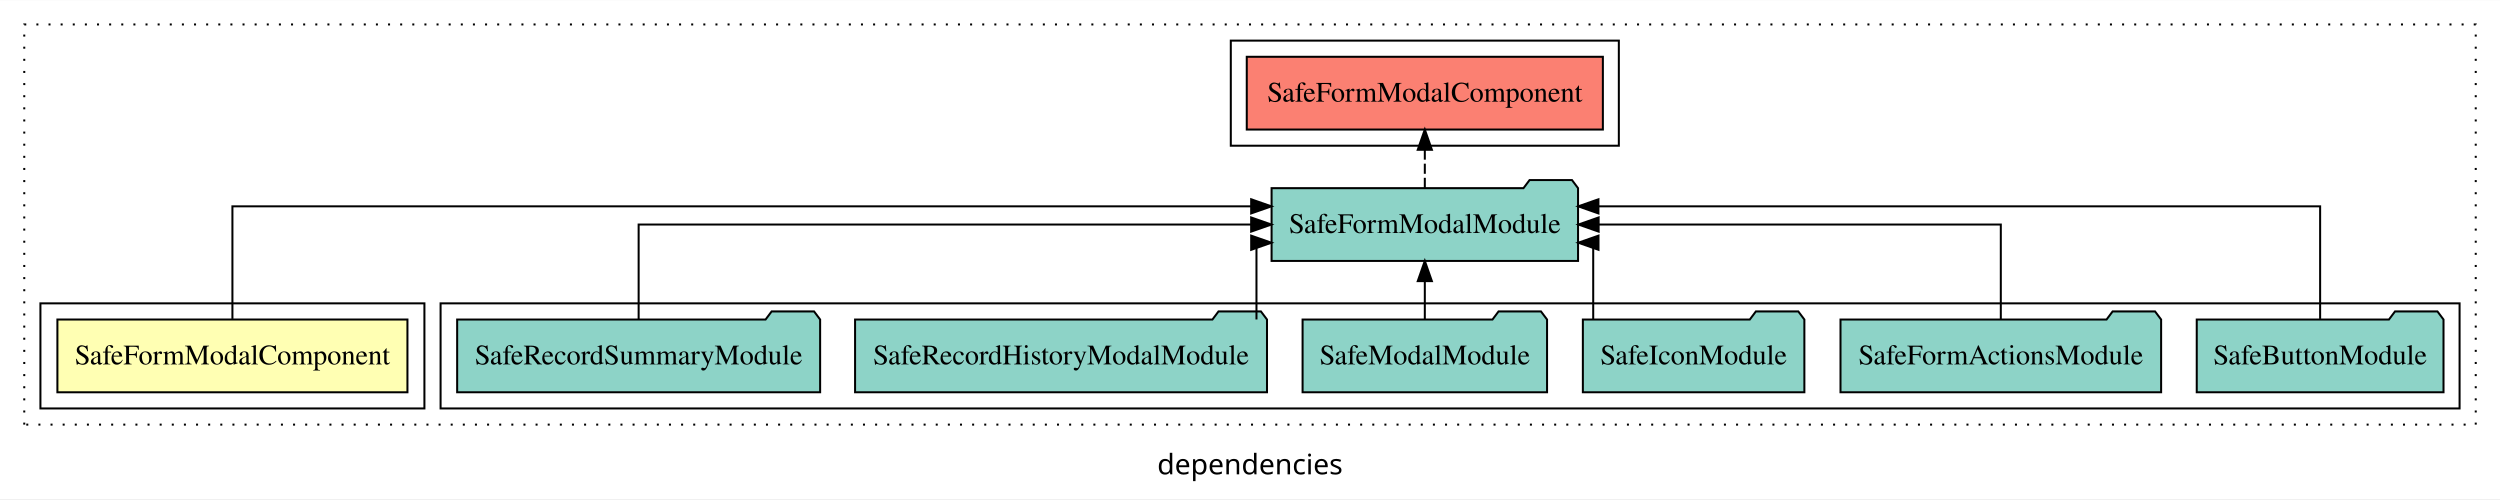
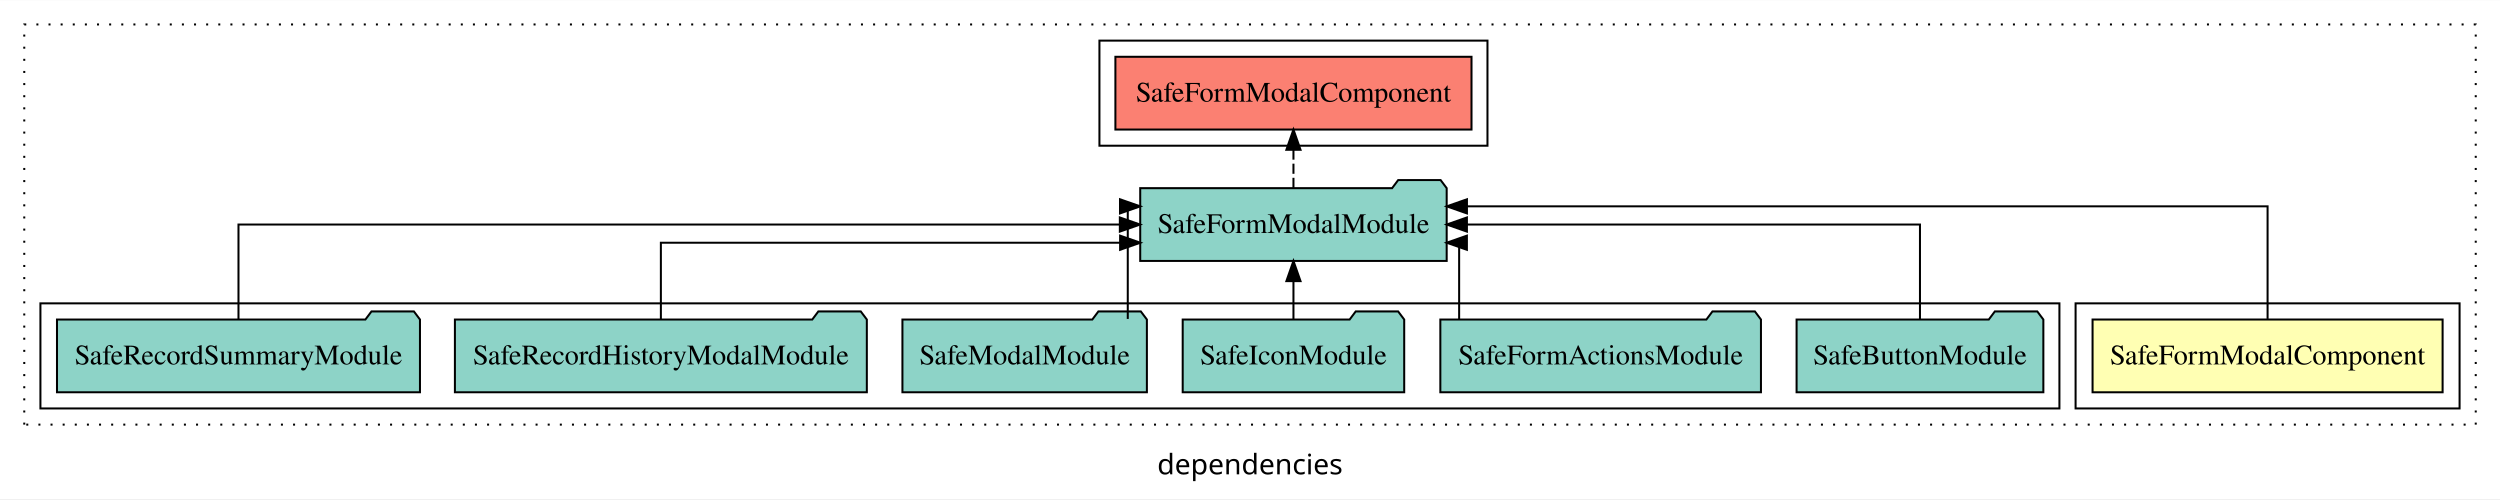
<svg xmlns="http://www.w3.org/2000/svg" width="1237pt" height="247pt" viewBox="0.00 0.00 1237.00 246.80">
  <g id="graph0" class="graph" transform="scale(1 1) rotate(0) translate(4 242.8)">
    <polygon fill="white" stroke="transparent" points="-4,4 -4,-242.8 1233,-242.8 1233,4 -4,4" />
    <text text-anchor="middle" x="614.5" y="-8.2" font-family="sans-serif" font-size="14.00">dependencies</text>
    <g id="clust1" class="cluster">
      <polygon fill="none" stroke="black" stroke-dasharray="1,5" points="8,-32.8 8,-230.8 1221,-230.8 1221,-32.8 8,-32.8" />
    </g>
-     <g id="clust4" class="cluster">
-       <polygon fill="none" stroke="black" points="214,-40.8 214,-92.8 1213,-92.8 1213,-40.8 214,-40.8" />
-     </g>
    <g id="clust5" class="cluster">
-       <polygon fill="none" stroke="black" points="605,-170.8 605,-222.8 797,-222.8 797,-170.8 605,-170.8" />
+       <polygon fill="none" stroke="black" points="540,-170.8 540,-222.8 732,-222.8 732,-170.8 540,-170.8" />
    </g>
    <g id="clust2" class="cluster">
-       <polygon fill="none" stroke="black" points="16,-40.8 16,-92.8 206,-92.8 206,-40.8 16,-40.8" />
+       <polygon fill="none" stroke="black" points="1023,-40.8 1023,-92.8 1213,-92.8 1213,-40.8 1023,-40.8" />
+     </g>
+     <g id="clust4" class="cluster">
+       <polygon fill="none" stroke="black" points="16,-40.8 16,-92.8 1015,-92.8 1015,-40.8 16,-40.8" />
    </g>
    <g id="node1" class="node">
-       <polygon fill="#ffffb3" stroke="black" points="197.6,-84.8 24.4,-84.8 24.4,-48.8 197.6,-48.8 197.6,-84.8" />
-       <text text-anchor="middle" x="111" y="-62.6" font-family="Times,serif" font-size="14.00">SafeFormModalComponent</text>
+       <polygon fill="#ffffb3" stroke="black" points="1204.6,-84.8 1031.4,-84.8 1031.4,-48.8 1204.6,-48.8 1204.6,-84.8" />
+       <text text-anchor="middle" x="1118" y="-62.6" font-family="Times,serif" font-size="14.00">SafeFormModalComponent</text>
    </g>
    <g id="node2" class="node">
-       <polygon fill="#8dd3c7" stroke="black" points="776.82,-149.8 773.82,-153.8 752.82,-153.8 749.82,-149.8 625.18,-149.8 625.18,-113.8 776.82,-113.8 776.82,-149.8" />
-       <text text-anchor="middle" x="701" y="-127.6" font-family="Times,serif" font-size="14.00">SafeFormModalModule</text>
+       <polygon fill="#8dd3c7" stroke="black" points="711.82,-149.8 708.82,-153.8 687.82,-153.8 684.82,-149.8 560.18,-149.8 560.18,-113.8 711.82,-113.8 711.82,-149.8" />
+       <text text-anchor="middle" x="636" y="-127.6" font-family="Times,serif" font-size="14.00">SafeFormModalModule</text>
    </g>
    <g id="edge1" class="edge">
-       <path fill="none" stroke="black" d="M111,-85.09C111,-107.01 111,-140.8 111,-140.8 111,-140.8 615.08,-140.8 615.08,-140.8" />
-       <polygon fill="black" stroke="black" points="615.08,-144.3 625.08,-140.8 615.08,-137.3 615.08,-144.3" />
+       <path fill="none" stroke="black" d="M1118,-85.09C1118,-107.01 1118,-140.8 1118,-140.8 1118,-140.8 721.84,-140.8 721.84,-140.8" />
+       <polygon fill="black" stroke="black" points="721.84,-137.3 711.84,-140.8 721.84,-144.3 721.84,-137.3" />
    </g>
    <g id="node9" class="node">
-       <polygon fill="#fb8072" stroke="black" points="789.1,-214.8 612.9,-214.8 612.9,-178.8 789.1,-178.8 789.1,-214.8" />
-       <text text-anchor="middle" x="701" y="-192.6" font-family="Times,serif" font-size="14.00">SafeFormModalComponent </text>
+       <polygon fill="#fb8072" stroke="black" points="724.1,-214.8 547.9,-214.8 547.9,-178.8 724.1,-178.8 724.1,-214.8" />
+       <text text-anchor="middle" x="636" y="-192.6" font-family="Times,serif" font-size="14.00">SafeFormModalComponent </text>
    </g>
    <g id="edge8" class="edge">
-       <path fill="none" stroke="black" stroke-dasharray="5,2" d="M701,-149.91C701,-149.91 701,-168.79 701,-168.79" />
-       <polygon fill="black" stroke="black" points="697.5,-168.79 701,-178.79 704.5,-168.79 697.5,-168.79" />
+       <path fill="none" stroke="black" stroke-dasharray="5,2" d="M636,-149.91C636,-149.91 636,-168.79 636,-168.79" />
+       <polygon fill="black" stroke="black" points="632.5,-168.79 636,-178.79 639.5,-168.79 632.5,-168.79" />
    </g>
    <g id="node3" class="node">
-       <polygon fill="#8dd3c7" stroke="black" points="1205.05,-84.8 1202.05,-88.8 1181.05,-88.8 1178.05,-84.8 1082.95,-84.8 1082.95,-48.8 1205.05,-48.8 1205.05,-84.8" />
-       <text text-anchor="middle" x="1144" y="-62.6" font-family="Times,serif" font-size="14.00">SafeButtonModule</text>
+       <polygon fill="#8dd3c7" stroke="black" points="1007.05,-84.8 1004.05,-88.8 983.05,-88.8 980.05,-84.8 884.95,-84.8 884.95,-48.8 1007.05,-48.8 1007.05,-84.8" />
+       <text text-anchor="middle" x="946" y="-62.6" font-family="Times,serif" font-size="14.00">SafeButtonModule</text>
    </g>
    <g id="edge2" class="edge">
-       <path fill="none" stroke="black" d="M1144,-85.09C1144,-107.01 1144,-140.8 1144,-140.8 1144,-140.8 786.9,-140.8 786.9,-140.8" />
-       <polygon fill="black" stroke="black" points="786.9,-137.3 776.9,-140.8 786.9,-144.3 786.9,-137.3" />
+       <path fill="none" stroke="black" d="M946,-84.91C946,-104.14 946,-131.8 946,-131.8 946,-131.8 721.83,-131.8 721.83,-131.8" />
+       <polygon fill="black" stroke="black" points="721.83,-128.3 711.83,-131.8 721.83,-135.3 721.83,-128.3" />
    </g>
    <g id="node4" class="node">
-       <polygon fill="#8dd3c7" stroke="black" points="1065.32,-84.8 1062.32,-88.8 1041.32,-88.8 1038.32,-84.8 906.68,-84.8 906.68,-48.8 1065.32,-48.8 1065.32,-84.8" />
-       <text text-anchor="middle" x="986" y="-62.6" font-family="Times,serif" font-size="14.00">SafeFormActionsModule</text>
+       <polygon fill="#8dd3c7" stroke="black" points="867.32,-84.8 864.32,-88.8 843.32,-88.8 840.32,-84.8 708.68,-84.8 708.68,-48.8 867.32,-48.8 867.32,-84.8" />
+       <text text-anchor="middle" x="788" y="-62.6" font-family="Times,serif" font-size="14.00">SafeFormActionsModule</text>
    </g>
    <g id="edge3" class="edge">
-       <path fill="none" stroke="black" d="M986,-84.91C986,-104.14 986,-131.8 986,-131.8 986,-131.8 787,-131.8 787,-131.8" />
-       <polygon fill="black" stroke="black" points="787,-128.3 777,-131.8 787,-135.3 787,-128.3" />
+       <path fill="none" stroke="black" d="M717.98,-84.83C717.98,-101.2 717.98,-122.8 717.98,-122.8 717.98,-122.8 717.36,-122.8 717.36,-122.8" />
+       <polygon fill="black" stroke="black" points="721.82,-119.3 711.82,-122.8 721.82,-126.3 721.82,-119.3" />
    </g>
    <g id="node5" class="node">
-       <polygon fill="#8dd3c7" stroke="black" points="888.8,-84.8 885.8,-88.8 864.8,-88.8 861.8,-84.8 779.2,-84.8 779.2,-48.8 888.8,-48.8 888.8,-84.8" />
-       <text text-anchor="middle" x="834" y="-62.6" font-family="Times,serif" font-size="14.00">SafeIconModule</text>
+       <polygon fill="#8dd3c7" stroke="black" points="690.8,-84.8 687.8,-88.8 666.8,-88.8 663.8,-84.8 581.2,-84.8 581.2,-48.8 690.8,-48.8 690.8,-84.8" />
+       <text text-anchor="middle" x="636" y="-62.6" font-family="Times,serif" font-size="14.00">SafeIconModule</text>
    </g>
    <g id="edge4" class="edge">
-       <path fill="none" stroke="black" d="M784.32,-84.83C784.32,-101.2 784.32,-122.8 784.32,-122.8 784.32,-122.8 783.58,-122.8 783.58,-122.8" />
-       <polygon fill="black" stroke="black" points="786.93,-119.3 776.93,-122.8 786.93,-126.3 786.93,-119.3" />
+       <path fill="none" stroke="black" d="M636,-84.91C636,-84.91 636,-103.79 636,-103.79" />
+       <polygon fill="black" stroke="black" points="632.5,-103.79 636,-113.79 639.5,-103.79 632.5,-103.79" />
    </g>
    <g id="node6" class="node">
-       <polygon fill="#8dd3c7" stroke="black" points="761.48,-84.8 758.48,-88.8 737.48,-88.8 734.48,-84.8 640.52,-84.8 640.52,-48.8 761.48,-48.8 761.48,-84.8" />
-       <text text-anchor="middle" x="701" y="-62.6" font-family="Times,serif" font-size="14.00">SafeModalModule</text>
+       <polygon fill="#8dd3c7" stroke="black" points="563.48,-84.8 560.48,-88.8 539.48,-88.8 536.48,-84.8 442.52,-84.8 442.52,-48.8 563.48,-48.8 563.48,-84.8" />
+       <text text-anchor="middle" x="503" y="-62.6" font-family="Times,serif" font-size="14.00">SafeModalModule</text>
    </g>
    <g id="edge5" class="edge">
-       <path fill="none" stroke="black" d="M701,-84.91C701,-84.91 701,-103.79 701,-103.79" />
-       <polygon fill="black" stroke="black" points="697.5,-103.79 701,-113.79 704.5,-103.79 697.5,-103.79" />
+       <path fill="none" stroke="black" d="M554.02,-85.09C554.02,-107.01 554.02,-140.8 554.02,-140.8 554.02,-140.8 554.64,-140.8 554.64,-140.8" />
+       <polygon fill="black" stroke="black" points="550.18,-144.3 560.18,-140.8 550.18,-137.3 550.18,-144.3" />
    </g>
    <g id="node7" class="node">
-       <polygon fill="#8dd3c7" stroke="black" points="622.91,-84.8 619.91,-88.8 598.91,-88.8 595.91,-84.8 419.09,-84.8 419.09,-48.8 622.91,-48.8 622.91,-84.8" />
-       <text text-anchor="middle" x="521" y="-62.6" font-family="Times,serif" font-size="14.00">SafeRecordHistoryModalModule</text>
+       <polygon fill="#8dd3c7" stroke="black" points="424.91,-84.8 421.91,-88.8 400.91,-88.8 397.91,-84.8 221.09,-84.8 221.09,-48.8 424.91,-48.8 424.91,-84.8" />
+       <text text-anchor="middle" x="323" y="-62.6" font-family="Times,serif" font-size="14.00">SafeRecordHistoryModalModule</text>
    </g>
    <g id="edge6" class="edge">
-       <path fill="none" stroke="black" d="M617.7,-84.83C617.7,-101.2 617.7,-122.8 617.7,-122.8 617.7,-122.8 618.44,-122.8 618.44,-122.8" />
-       <polygon fill="black" stroke="black" points="615.09,-126.3 625.09,-122.8 615.09,-119.3 615.09,-126.3" />
+       <path fill="none" stroke="black" d="M323,-84.83C323,-101.2 323,-122.8 323,-122.8 323,-122.8 550.23,-122.8 550.23,-122.8" />
+       <polygon fill="black" stroke="black" points="550.23,-126.3 560.23,-122.8 550.23,-119.3 550.23,-126.3" />
    </g>
    <g id="node8" class="node">
-       <polygon fill="#8dd3c7" stroke="black" points="401.8,-84.8 398.8,-88.8 377.8,-88.8 374.8,-84.8 222.2,-84.8 222.2,-48.8 401.8,-48.8 401.8,-84.8" />
-       <text text-anchor="middle" x="312" y="-62.6" font-family="Times,serif" font-size="14.00">SafeRecordSummaryModule</text>
+       <polygon fill="#8dd3c7" stroke="black" points="203.8,-84.8 200.8,-88.8 179.8,-88.8 176.8,-84.8 24.2,-84.8 24.2,-48.8 203.8,-48.8 203.8,-84.8" />
+       <text text-anchor="middle" x="114" y="-62.6" font-family="Times,serif" font-size="14.00">SafeRecordSummaryModule</text>
    </g>
    <g id="edge7" class="edge">
-       <path fill="none" stroke="black" d="M312,-84.91C312,-104.14 312,-131.8 312,-131.8 312,-131.8 615.07,-131.8 615.07,-131.8" />
-       <polygon fill="black" stroke="black" points="615.07,-135.3 625.07,-131.8 615.07,-128.3 615.07,-135.3" />
+       <path fill="none" stroke="black" d="M114,-84.91C114,-104.14 114,-131.8 114,-131.8 114,-131.8 550.1,-131.8 550.1,-131.8" />
+       <polygon fill="black" stroke="black" points="550.1,-135.3 560.1,-131.8 550.1,-128.3 550.1,-135.3" />
    </g>
  </g>
</svg>
